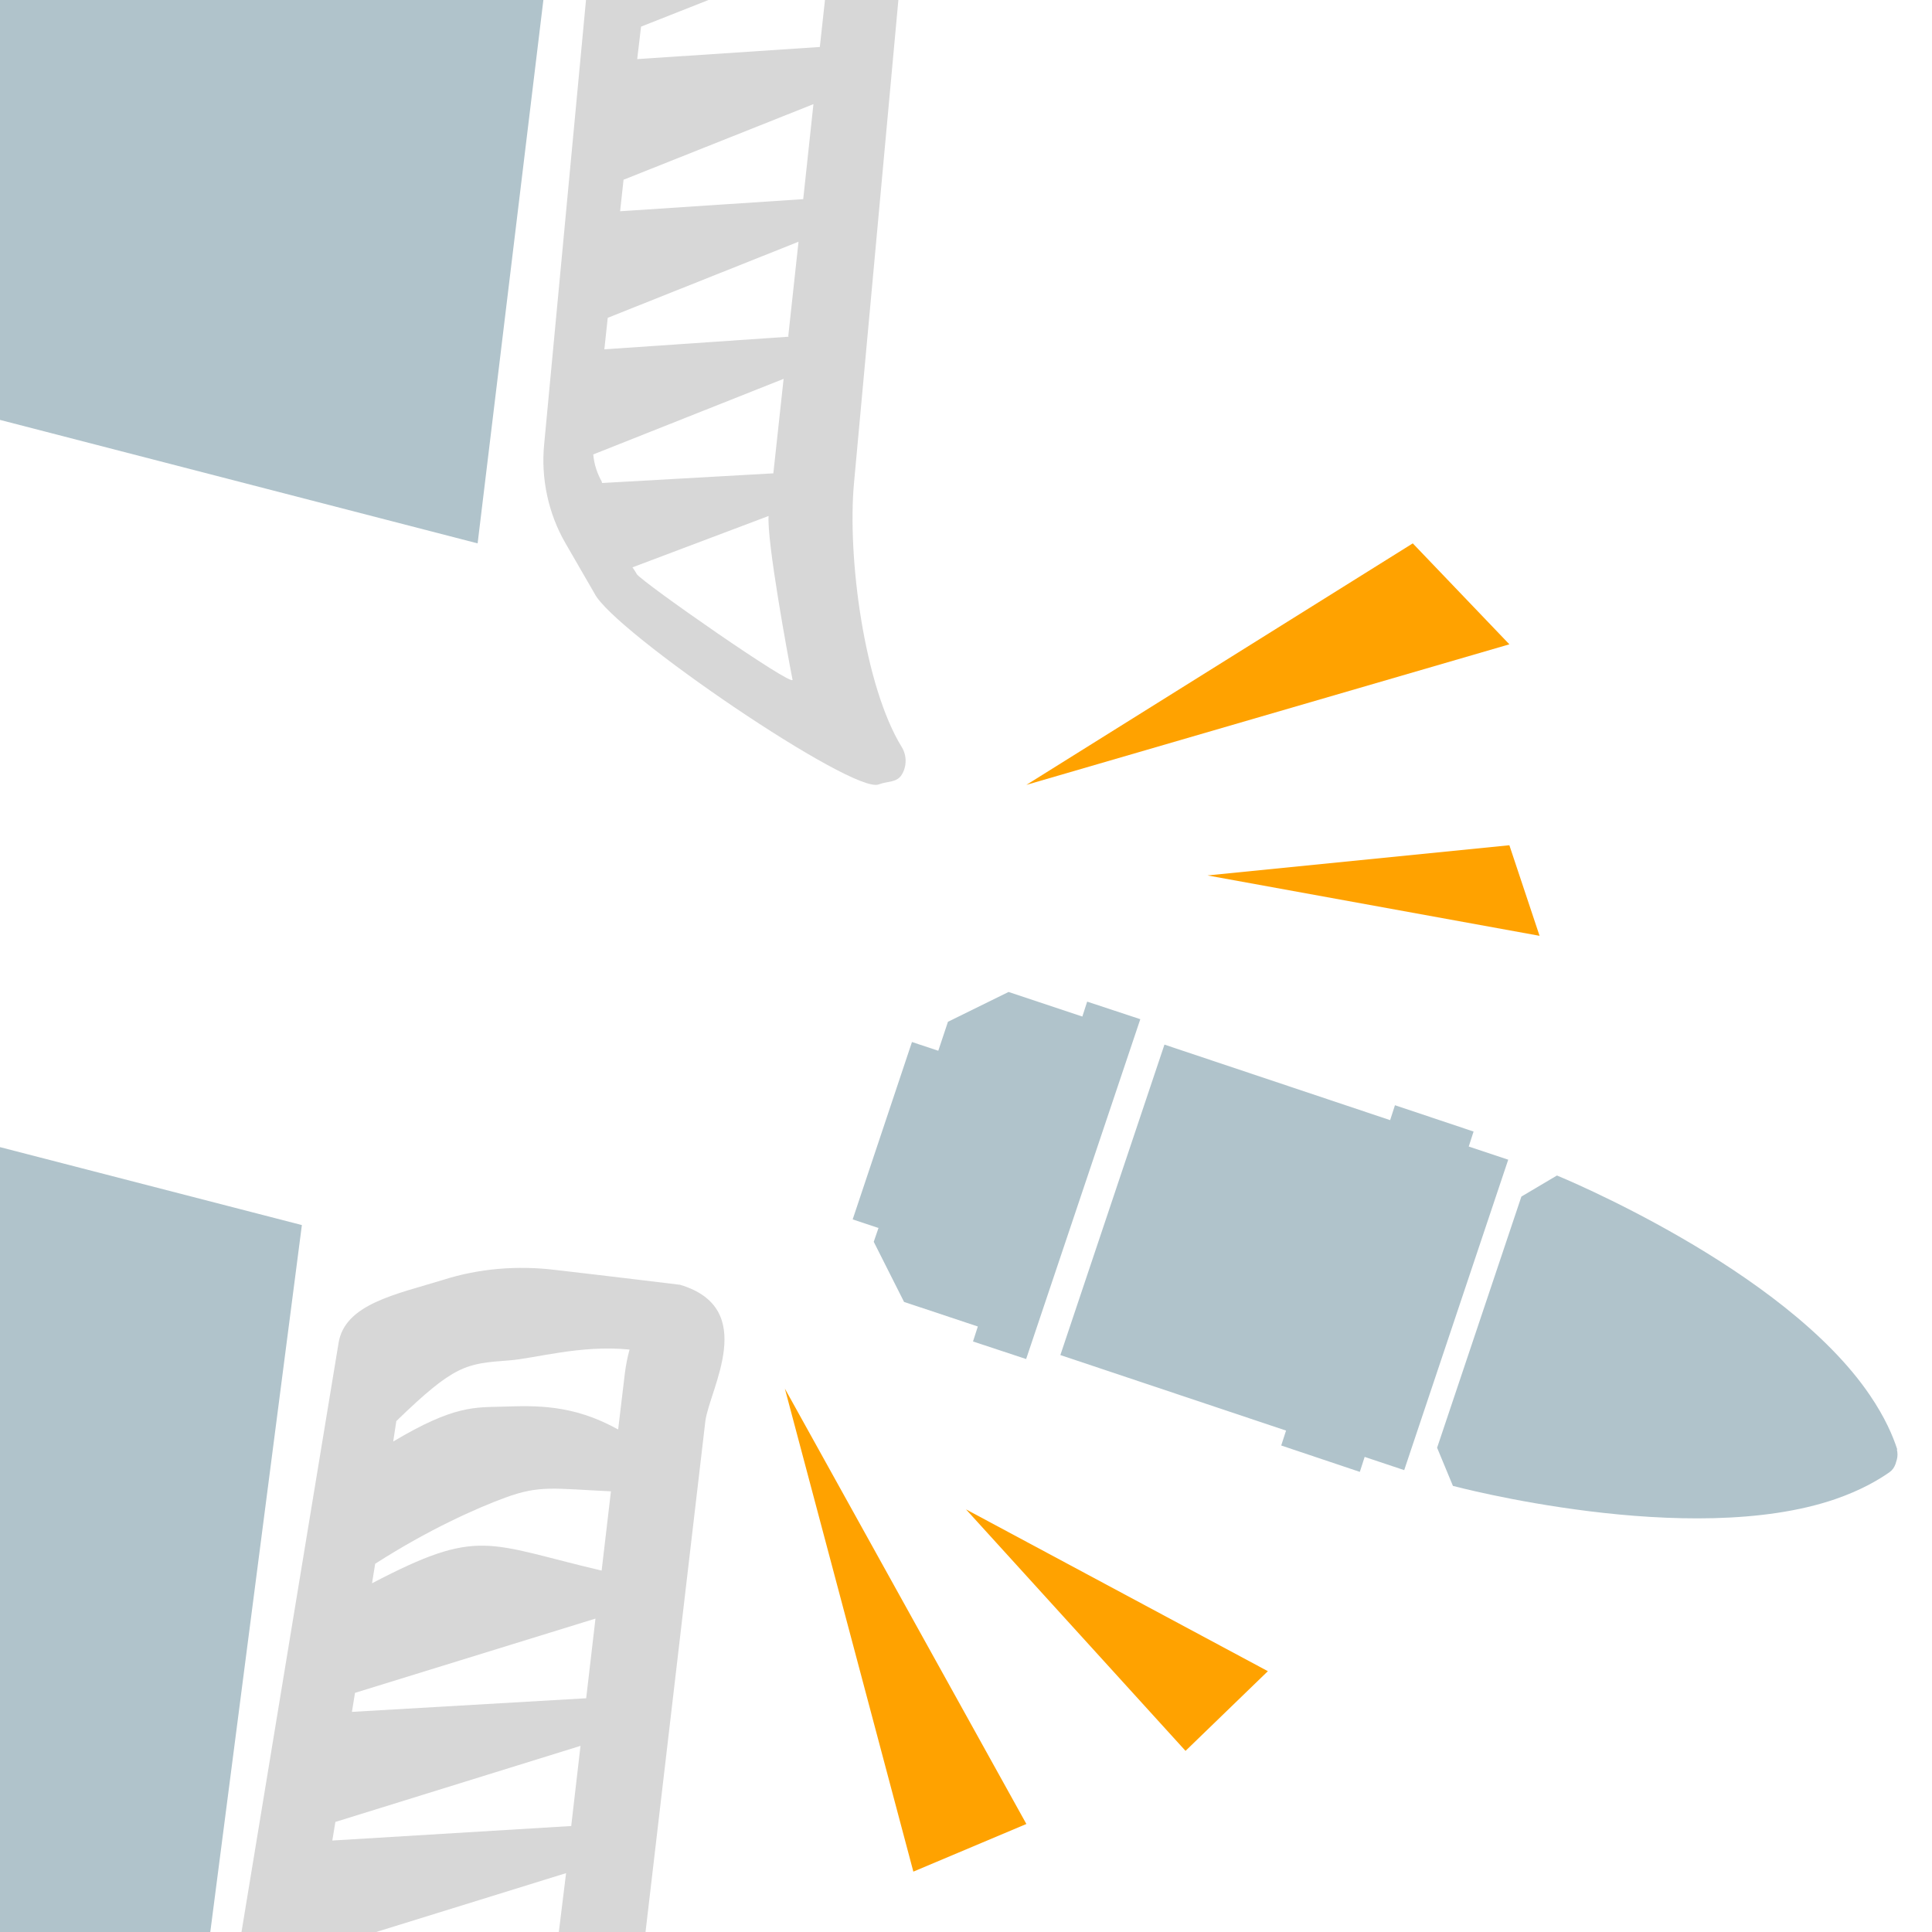
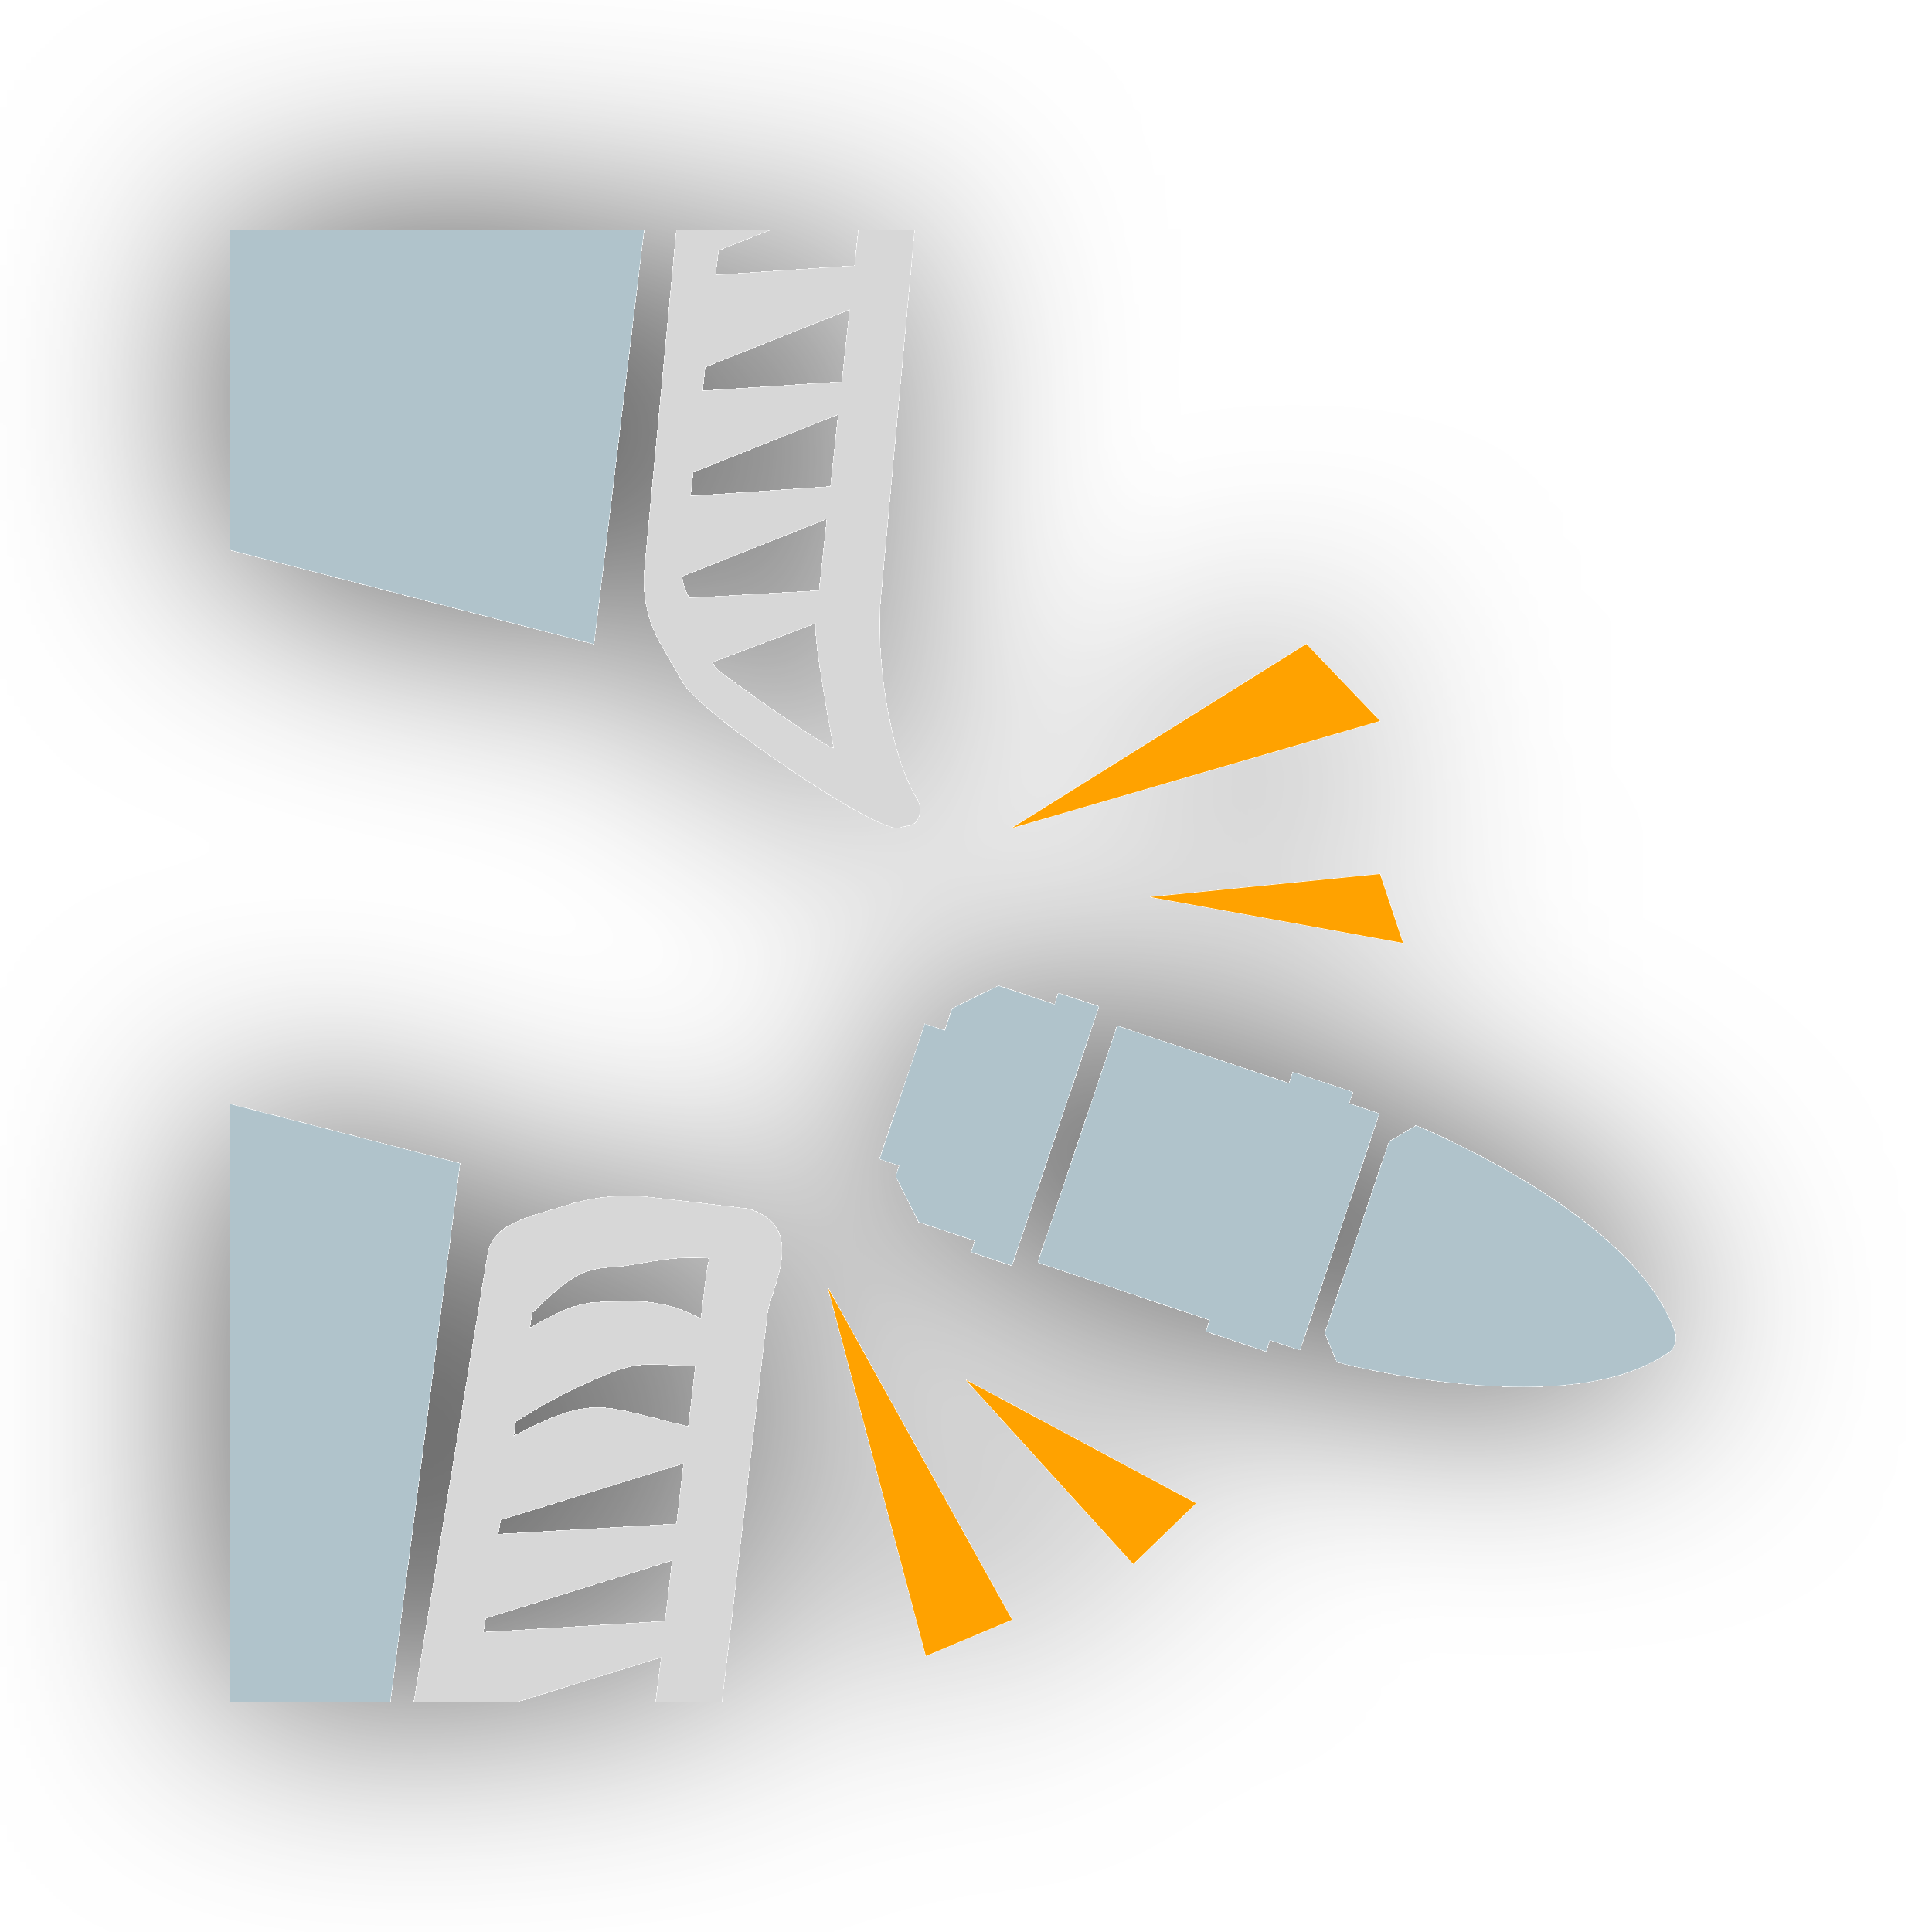
- <svg xmlns="http://www.w3.org/2000/svg" width="32" height="32" viewBox="0 0 32 32" fill="none">
-   <path fill-rule="evenodd" clip-rule="evenodd" d="M31.418 24.008C31.432 24.059 31.432 24.124 31.418 24.175C31.41 24.197 31.403 24.226 31.396 24.248C31.374 24.306 31.345 24.35 31.294 24.386C31.105 24.517 30.821 24.684 30.399 24.83C27.985 25.659 24.065 24.611 24.065 24.611L23.803 23.979L25.199 19.819L25.788 19.47C25.788 19.47 29.549 21.004 30.974 23.113C31.221 23.477 31.352 23.782 31.425 24.008H31.418ZM14.559 20.342L14.123 20.197L15.105 17.259L15.541 17.404L15.701 16.924L16.705 16.43L17.927 16.837L18.007 16.59L18.887 16.881L16.996 22.51L16.116 22.219L16.196 21.971L14.974 21.564L14.472 20.568L14.552 20.335L14.559 20.342ZM21.301 23.695L17.563 22.444L19.287 17.302L23.025 18.553L23.105 18.306L24.407 18.742L24.327 18.99L24.981 19.208L23.258 24.35L22.603 24.131L22.523 24.379L21.221 23.942L21.301 23.695Z" fill="#B0C3CB" />
-   <path fill-rule="evenodd" clip-rule="evenodd" d="M17 13L23.4 9L25 10.672L17 13Z" fill="#FFA200" />
-   <path fill-rule="evenodd" clip-rule="evenodd" d="M20 14.5L25.5 15.5L25 14L20 14.5Z" fill="#FFA200" />
-   <path fill-rule="evenodd" clip-rule="evenodd" d="M16 25L21 27.68L19.636 29L16 25Z" fill="#FFA200" />
-   <path fill-rule="evenodd" clip-rule="evenodd" d="M0 19L5 20.291L3.483 32H0V19Z" fill="#B0C3CB" />
-   <path fill-rule="evenodd" clip-rule="evenodd" d="M0 6.955V0H9L7.911 9L0 6.955Z" fill="#B0C3CB" />
-   <path fill-rule="evenodd" clip-rule="evenodd" d="M13.056 5.569L13.226 4.004L10.066 5.264L10.01 5.786L13.063 5.577L13.056 5.569ZM13.304 3.298L13.473 1.725L10.328 2.977L10.271 3.499L13.311 3.298H13.304ZM12.731 8.546L10.476 9.397C10.476 9.397 10.526 9.469 10.547 9.509C10.639 9.646 13.148 11.395 13.127 11.258C13.049 10.865 12.696 8.947 12.731 8.538V8.546ZM12.809 7.84L12.979 6.275L9.826 7.527C9.84 7.688 9.89 7.84 9.967 7.976C9.967 7.976 9.967 7.992 9.974 8L12.809 7.84ZM14.88 0L14.145 8C14.032 9.228 14.314 11.363 14.936 12.374C15.021 12.51 15.021 12.695 14.936 12.831C14.852 12.968 14.696 12.936 14.555 12.992C14.138 13.168 10.165 10.464 9.847 9.83L9.36 8.987C9.084 8.506 8.957 7.928 9.013 7.359L9.706 0H11.735L10.618 0.441L10.554 0.979L13.579 0.778L13.664 0H14.88Z" fill="#D7D7D7" />
-   <path fill-rule="evenodd" clip-rule="evenodd" d="M10.239 23.673L10.35 22.743C10.367 22.608 10.393 22.481 10.427 22.353C9.615 22.271 8.854 22.503 8.427 22.533C7.718 22.586 7.53 22.601 6.564 23.538L6.513 23.876C7.53 23.268 7.872 23.313 8.342 23.298C8.846 23.283 9.478 23.253 10.23 23.673H10.239ZM9.709 28.129L9.863 26.809L5.88 28.039L5.829 28.354L9.701 28.129H9.709ZM9.461 30.245L9.615 28.917L5.555 30.177L5.504 30.485L9.453 30.245H9.461ZM9.965 26.014L10.119 24.701C9.162 24.656 8.94 24.596 8.367 24.806C7.897 24.979 7.102 25.331 6.214 25.901L6.162 26.224C7.94 25.294 8.051 25.564 9.965 26.014ZM4 32L5.607 22.248C5.709 21.596 6.564 21.438 7.342 21.198C7.931 21.01 8.572 20.958 9.188 21.033C10.102 21.138 11.264 21.28 11.264 21.28C12.572 21.671 11.752 23.006 11.683 23.538L10.692 32H9.256L9.376 31.025L6.231 32H4Z" fill="#D7D7D7" />
-   <path fill-rule="evenodd" clip-rule="evenodd" d="M13 23L17 30.211L15.128 31L13 23Z" fill="#FFA200" />
+ <svg xmlns="http://www.w3.org/2000/svg" width="42" height="42" viewBox="0 0 42 42" fill="none">
+   <g filter="url(#filter0_d_763_6361)">
+     <path fill-rule="evenodd" clip-rule="evenodd" d="M36.418 29.008C36.432 29.059 36.432 29.124 36.418 29.175C36.41 29.197 36.403 29.226 36.396 29.248C36.374 29.306 36.345 29.35 36.294 29.386C36.105 29.517 35.821 29.684 35.399 29.83C32.985 30.659 29.065 29.611 29.065 29.611L28.803 28.979L30.199 24.819L30.788 24.47C30.788 24.47 34.548 26.004 35.974 28.113C36.221 28.477 36.352 28.782 36.425 29.008H36.418ZM19.559 25.342L19.123 25.197L20.105 22.259L20.541 22.404L20.701 21.924L21.705 21.43L22.927 21.837L23.007 21.59L23.887 21.881L21.996 27.51L21.116 27.219L21.196 26.971L19.974 26.564L19.472 25.568L19.552 25.335L19.559 25.342ZM26.301 28.695L22.563 27.444L24.287 22.302L28.025 23.553L28.105 23.306L29.407 23.742L29.327 23.99L29.981 24.208L28.258 29.35L27.603 29.131L27.523 29.379L26.221 28.942L26.301 28.695Z" fill="#B0C3CB" />
+     <path fill-rule="evenodd" clip-rule="evenodd" d="M22 18L28.4 14L30 15.672L22 18Z" fill="#FFA200" />
+     <path fill-rule="evenodd" clip-rule="evenodd" d="M25 19.5L30.5 20.5L30 19L25 19.5Z" fill="#FFA200" />
+     <path fill-rule="evenodd" clip-rule="evenodd" d="M21 30L26 32.68L24.636 34L21 30Z" fill="#FFA200" />
+     <path fill-rule="evenodd" clip-rule="evenodd" d="M5 24L10 25.291L8.483 37H5V24Z" fill="#B0C3CB" />
+     <path fill-rule="evenodd" clip-rule="evenodd" d="M5 11.954V5H14L12.911 14L5 11.954Z" fill="#B0C3CB" />
+     <path fill-rule="evenodd" clip-rule="evenodd" d="M18.056 10.569L18.226 9.004L15.066 10.264L15.01 10.786L18.063 10.577L18.056 10.569ZM18.304 8.298L18.473 6.725L15.328 7.977L15.271 8.499L18.311 8.298H18.304ZM17.731 13.546L15.476 14.397C15.476 14.397 15.526 14.469 15.547 14.509C15.639 14.646 18.148 16.395 18.127 16.258C18.049 15.865 17.696 13.947 17.731 13.538V13.546ZM17.809 12.84L17.979 11.275L14.826 12.527C14.84 12.688 14.89 12.84 14.967 12.976C14.967 12.976 14.967 12.992 14.975 13.001L17.809 12.84ZM19.88 5L19.145 13.001C19.032 14.228 19.314 16.363 19.936 17.374C20.021 17.51 20.021 17.695 19.936 17.831C19.852 17.968 19.696 17.936 19.555 17.992C19.138 18.168 15.165 15.464 14.847 14.83L14.36 13.988C14.084 13.506 13.957 12.928 14.013 12.358L14.706 5H16.735L15.618 5.441L15.554 5.979L18.579 5.778L18.664 5H19.88Z" fill="#D7D7D7" />
+     <path fill-rule="evenodd" clip-rule="evenodd" d="M15.239 28.673L15.35 27.743C15.367 27.608 15.393 27.481 15.427 27.353C14.615 27.271 13.854 27.503 13.427 27.533C12.718 27.586 12.53 27.601 11.564 28.538L11.513 28.876C12.53 28.268 12.872 28.313 13.342 28.298C13.846 28.283 14.478 28.253 15.23 28.673H15.239ZM14.709 33.129L14.863 31.809L10.88 33.039L10.829 33.354L14.7 33.129H14.709ZM14.461 35.245L14.615 33.917L10.556 35.177L10.504 35.485L14.453 35.245H14.461ZM14.966 31.014L15.119 29.701C14.162 29.656 13.94 29.596 13.367 29.806C12.897 29.979 12.102 30.331 11.213 30.901L11.162 31.224C12.94 30.294 13.051 30.564 14.966 31.014ZM9 37L10.607 27.248C10.709 26.596 11.564 26.438 12.342 26.198C12.931 26.01 13.572 25.958 14.188 26.033C15.102 26.138 16.265 26.28 16.265 26.28C17.572 26.671 16.752 28.006 16.683 28.538L15.692 37H14.256L14.376 36.025L11.231 37H9Z" fill="#D7D7D7" />
+     <path fill-rule="evenodd" clip-rule="evenodd" d="M18 28L22 35.211L20.128 36L18 28Z" fill="#FFA200" />
+   </g>
+   <defs>
+     <filter id="filter0_d_763_6361" x="0" y="0" width="41.429" height="42" filterUnits="userSpaceOnUse" color-interpolation-filters="sRGB">
+       <feFlood flood-opacity="0" result="BackgroundImageFix" />
+       <feColorMatrix in="SourceAlpha" type="matrix" values="0 0 0 0 0 0 0 0 0 0 0 0 0 0 0 0 0 0 127 0" result="hardAlpha" />
+       <feOffset />
+       <feGaussianBlur stdDeviation="2.5" />
+       <feComposite in2="hardAlpha" operator="out" />
+       <feColorMatrix type="matrix" values="0 0 0 0 0 0 0 0 0 0 0 0 0 0 0 0 0 0 0.7 0" />
+       <feBlend mode="normal" in2="BackgroundImageFix" result="effect1_dropShadow_763_6361" />
+       <feBlend mode="normal" in="SourceGraphic" in2="effect1_dropShadow_763_6361" result="shape" />
+     </filter>
+   </defs>
</svg>
